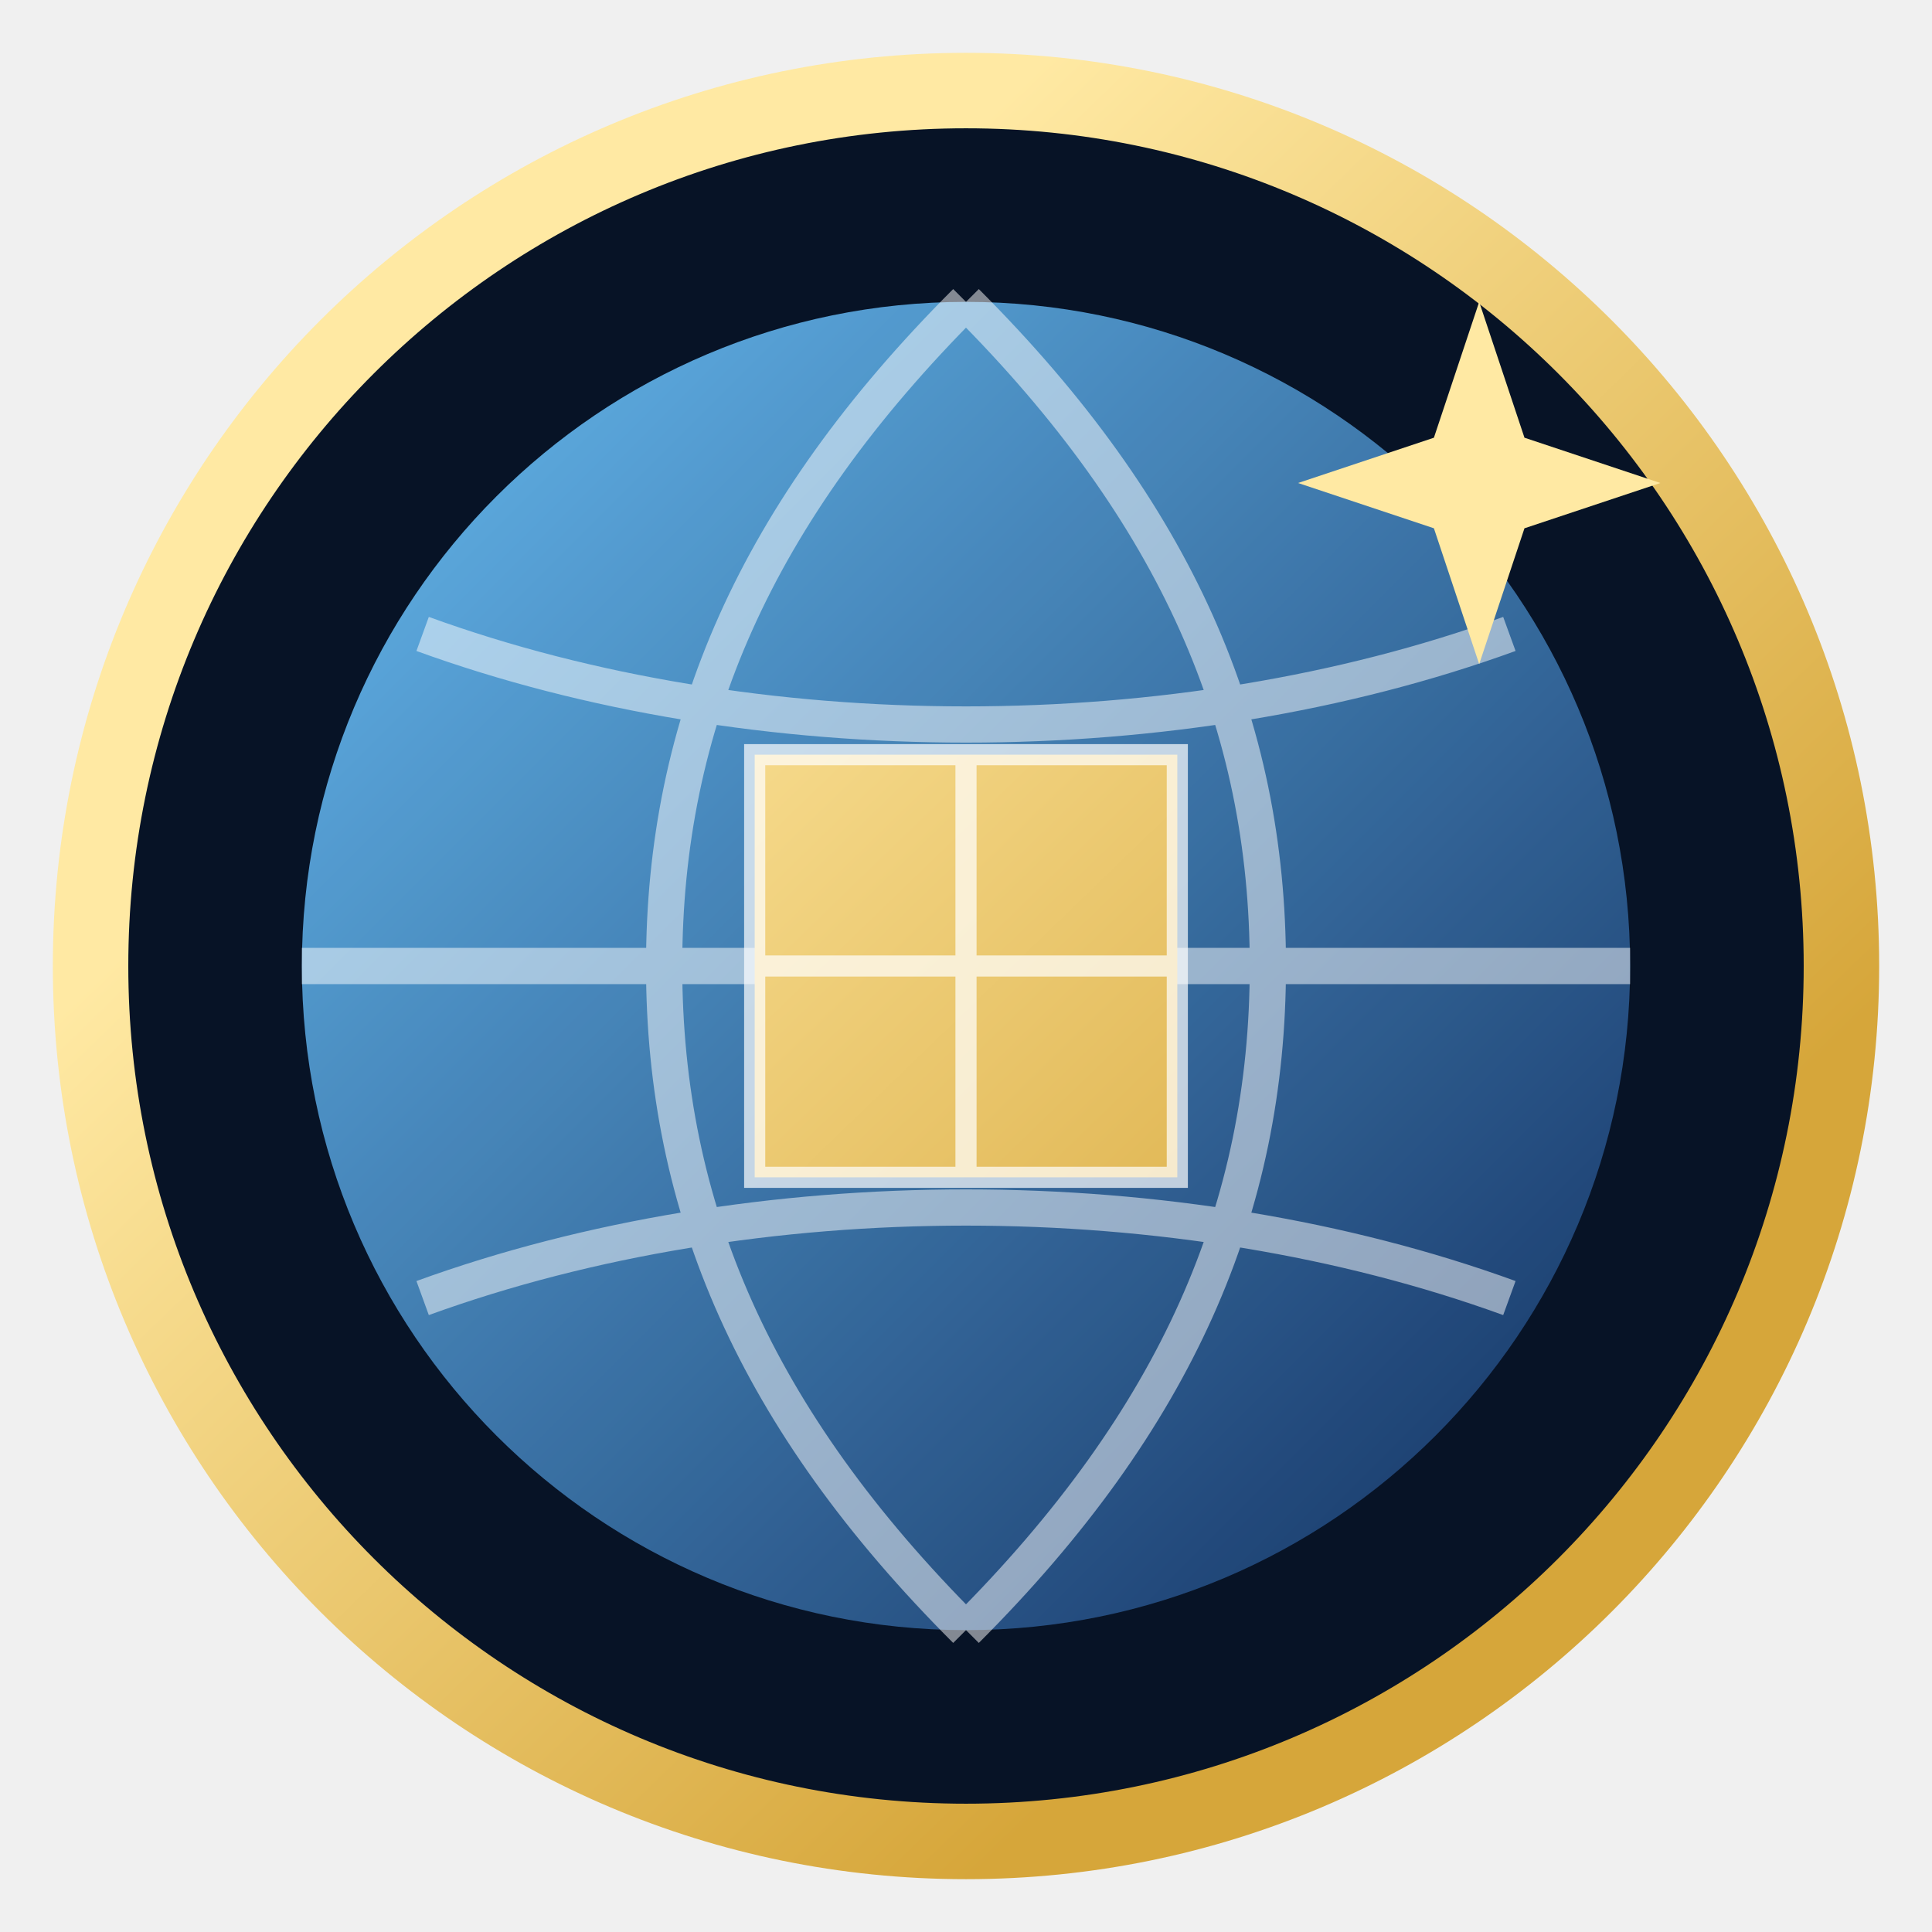
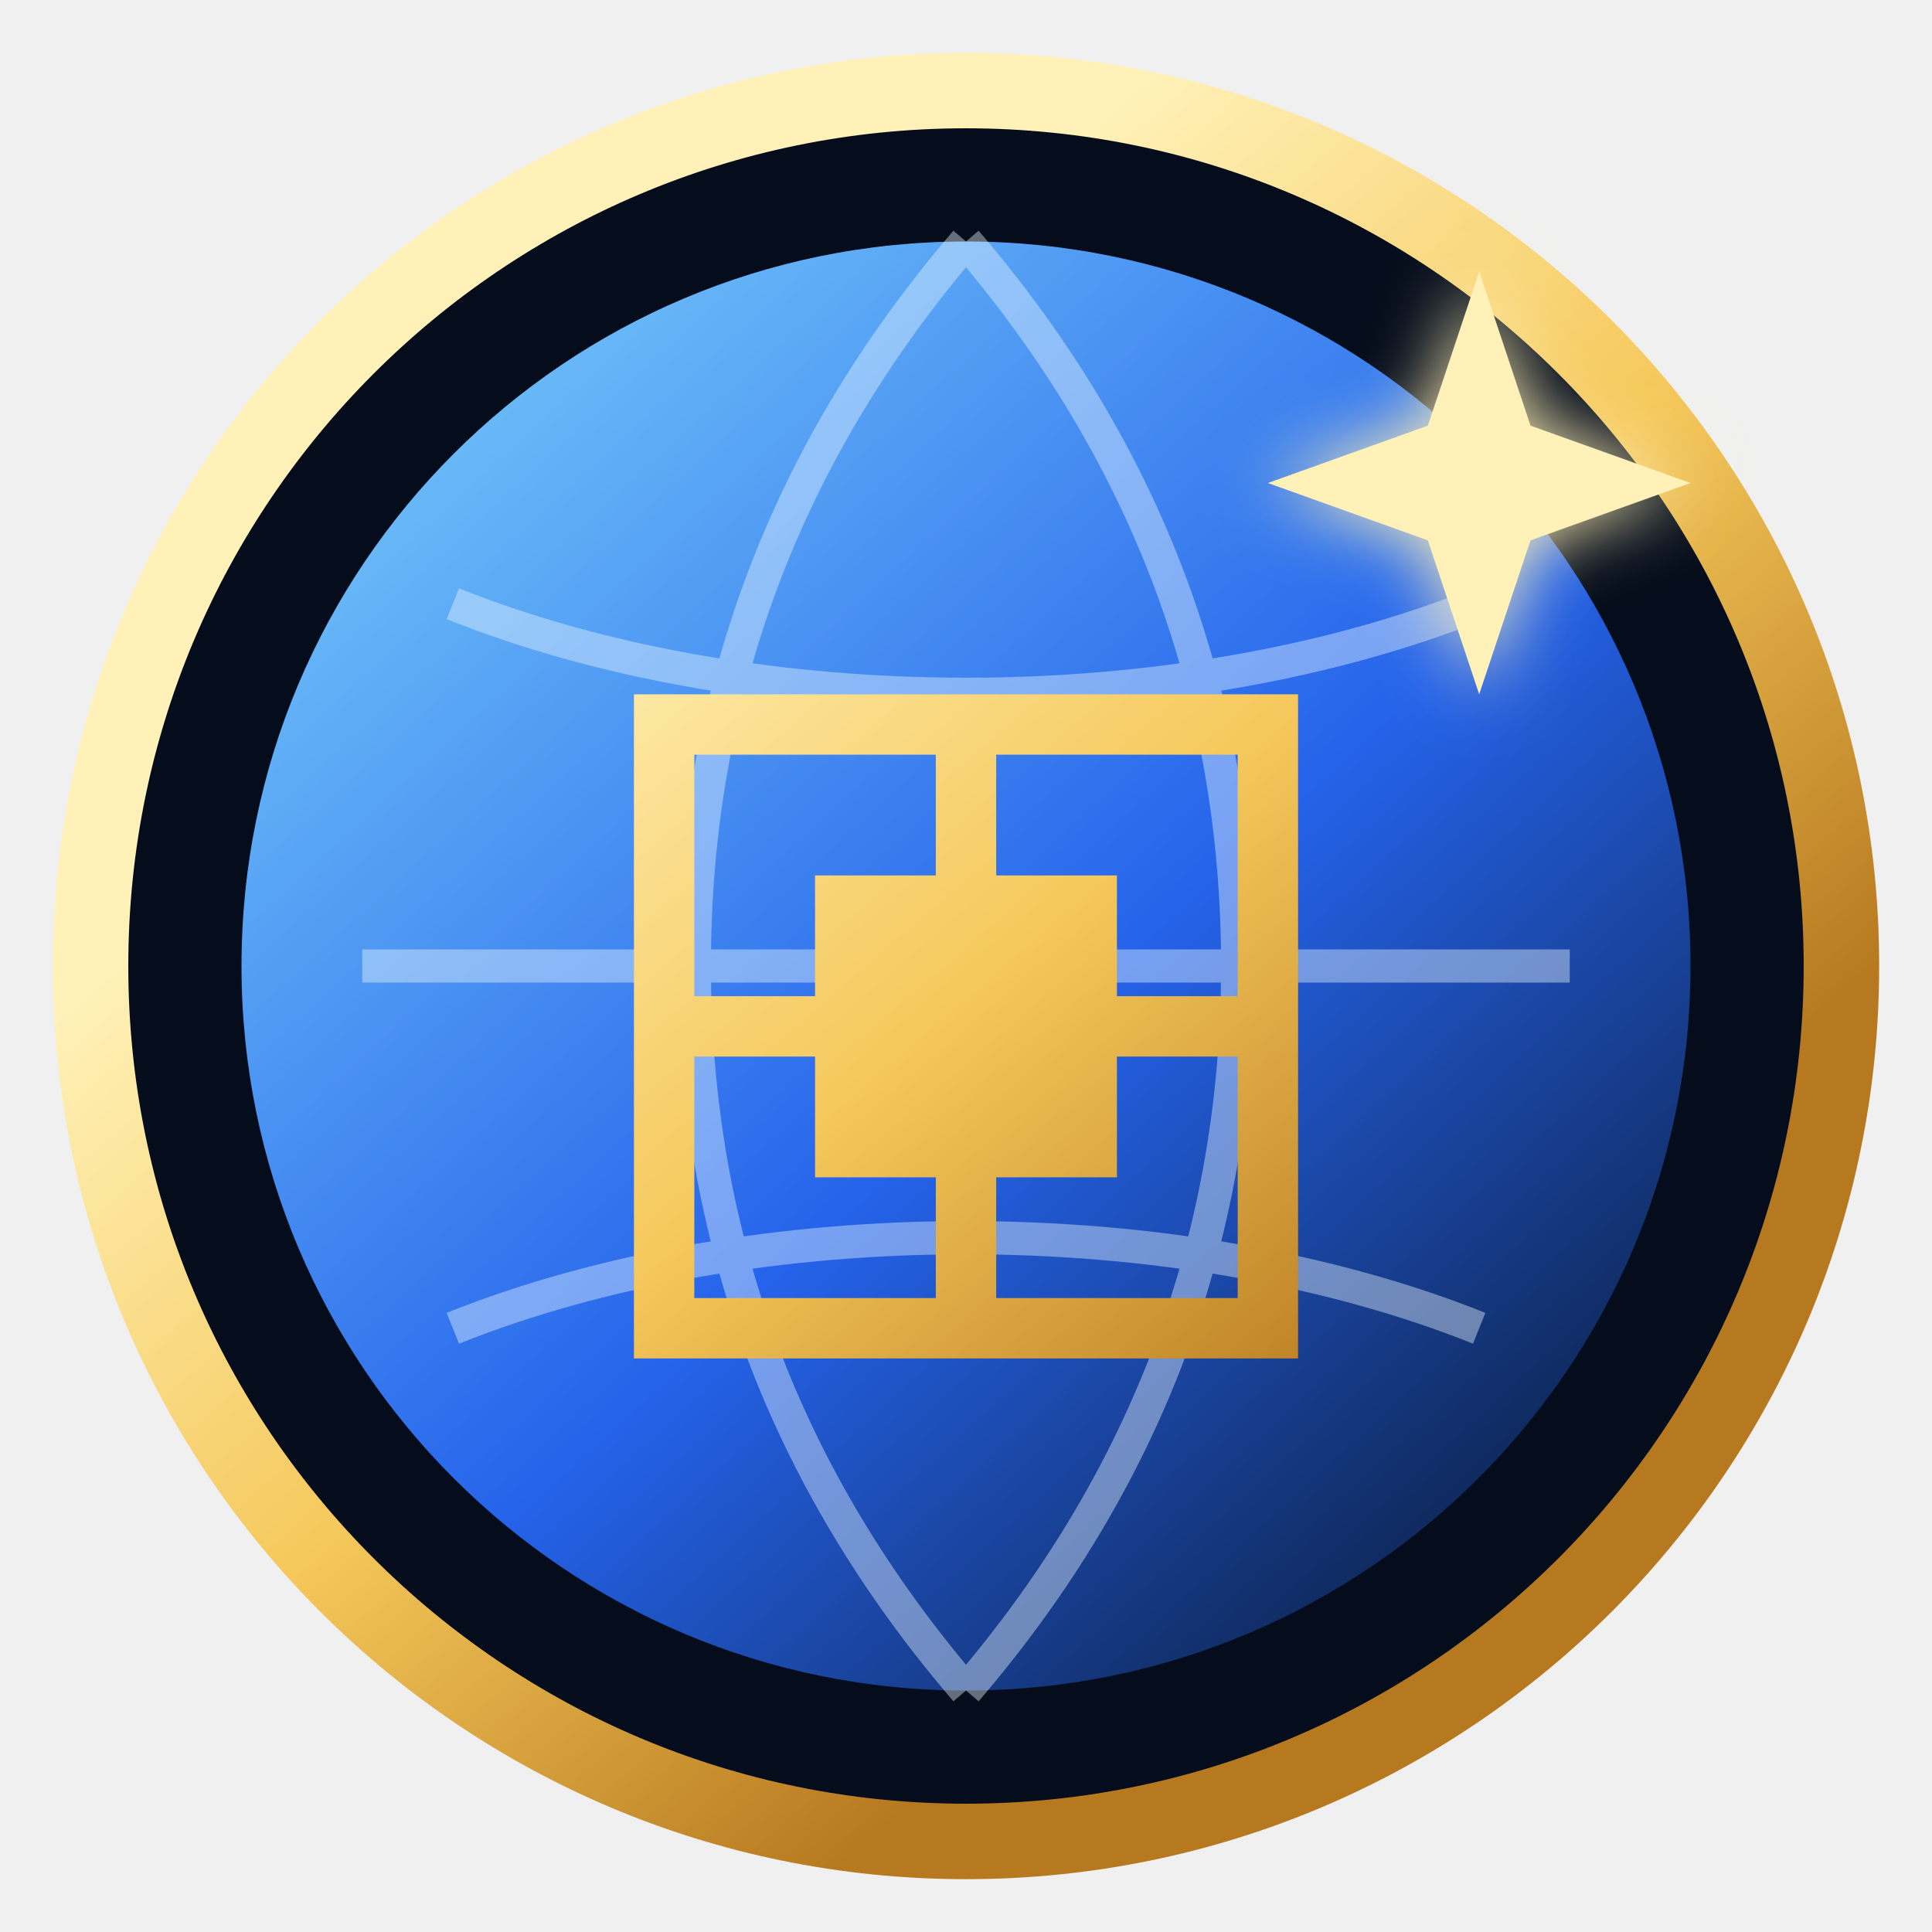
<svg xmlns="http://www.w3.org/2000/svg" viewBox="0 0 64 64" fill="none">
  <defs>
-     <linearGradient id="sky" x1="8" y1="8" x2="56" y2="56" gradientUnits="userSpaceOnUse">
-       <stop stop-color="#6EC8FF" />
-       <stop offset="1" stop-color="#102A5C" />
+     <linearGradient id="sky" x1="10" y1="8" x2="54" y2="56" gradientUnits="userSpaceOnUse">
+       <stop stop-color="#7DD3FC" />
+       <stop offset="0.55" stop-color="#2563EB" />
+       <stop offset="1" stop-color="#071326" />
    </linearGradient>
-     <linearGradient id="gold" x1="18" y1="18" x2="47" y2="48" gradientUnits="userSpaceOnUse">
-       <stop stop-color="#FFE9A3" />
-       <stop offset="1" stop-color="#D6A63A" />
+     <linearGradient id="gold" x1="20" y1="18" x2="45" y2="47" gradientUnits="userSpaceOnUse">
+       <stop stop-color="#FFF1B8" />
+       <stop offset="0.5" stop-color="#F5C85B" />
+       <stop offset="1" stop-color="#B7791F" />
    </linearGradient>
+     <filter id="glow" x="-50%" y="-50%" width="200%" height="200%">
+       <feGaussianBlur stdDeviation="1.2" result="blur" />
+       <feMerge>
+         <feMergeNode in="blur" />
+         <feMergeNode in="SourceGraphic" />
+       </feMerge>
+     </filter>
  </defs>
-   <circle cx="32" cy="32" r="29" fill="#071326" stroke="url(#gold)" stroke-width="2.5" />
-   <circle cx="32" cy="32" r="22" fill="url(#sky)" opacity=".95" />
-   <path d="M10 32h44M32 10c7 7 10 14 10 22s-3 15-10 22M32 10c-7 7-10 14-10 22s3 15 10 22M14 21c11 4 25 4 36 0M14 43c11-4 25-4 36 0" stroke="#fff" stroke-opacity=".5" stroke-width="1.2" />
-   <path d="M25 25h7v7h-7zM32 25h7v7h-7zM25 32h7v7h-7zM32 32h7v7h-7z" fill="url(#gold)" stroke="#fff" stroke-opacity=".7" stroke-width=".7" />
-   <path d="M49 10l1.5 4.5L55 16l-4.5 1.5L49 22l-1.5-4.5L43 16l4.5-1.5L49 10z" fill="#FFE9A3" />
+   <circle cx="32" cy="32" r="29" fill="#050D1C" stroke="url(#gold)" stroke-width="2.5" />
+   <circle cx="32" cy="32" r="24" fill="url(#sky)" />
+   <path d="M12 32h40M32 8c6 7 9 15 9 24s-3 17-9 24M32 8c-6 7-9 15-9 24s3 17 9 24M15 20c10 4 24 4 34 0M15 44c10-4 24-4 34 0" stroke="#EAF6FF" stroke-opacity=".42" stroke-width="1.1" />
+   <path d="M22 24h10v10H22zM32 24h10v10H32zM22 34h10v10H22zM32 34h10v10H32z" fill="none" stroke="url(#gold)" stroke-width="2" />
+   <path d="M27 29h5v5h-5zM32 29h5v5h-5zM27 34h5v5h-5zM32 34h5v5h-5z" fill="url(#gold)" />
+   <path d="M49 9l1.7 5.1L56 16l-5.3 1.9L49 23l-1.7-5.1L42 16l5.3-1.9L49 9z" fill="#FFF1B8" filter="url(#glow)" />
</svg>
